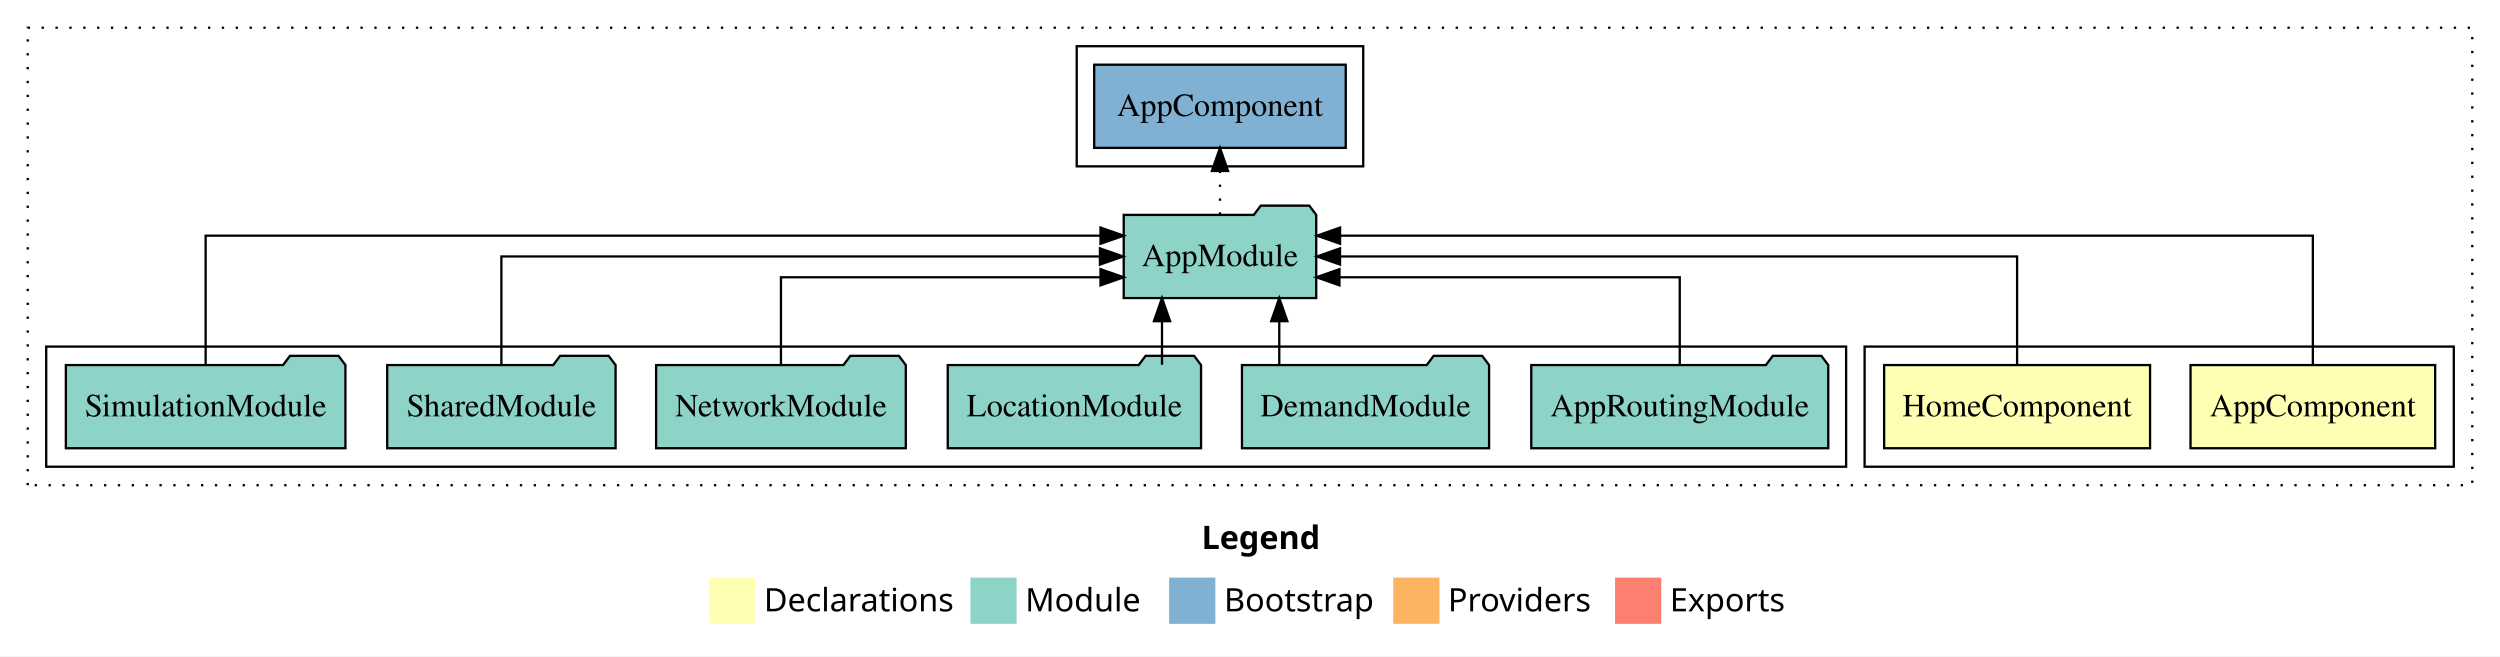
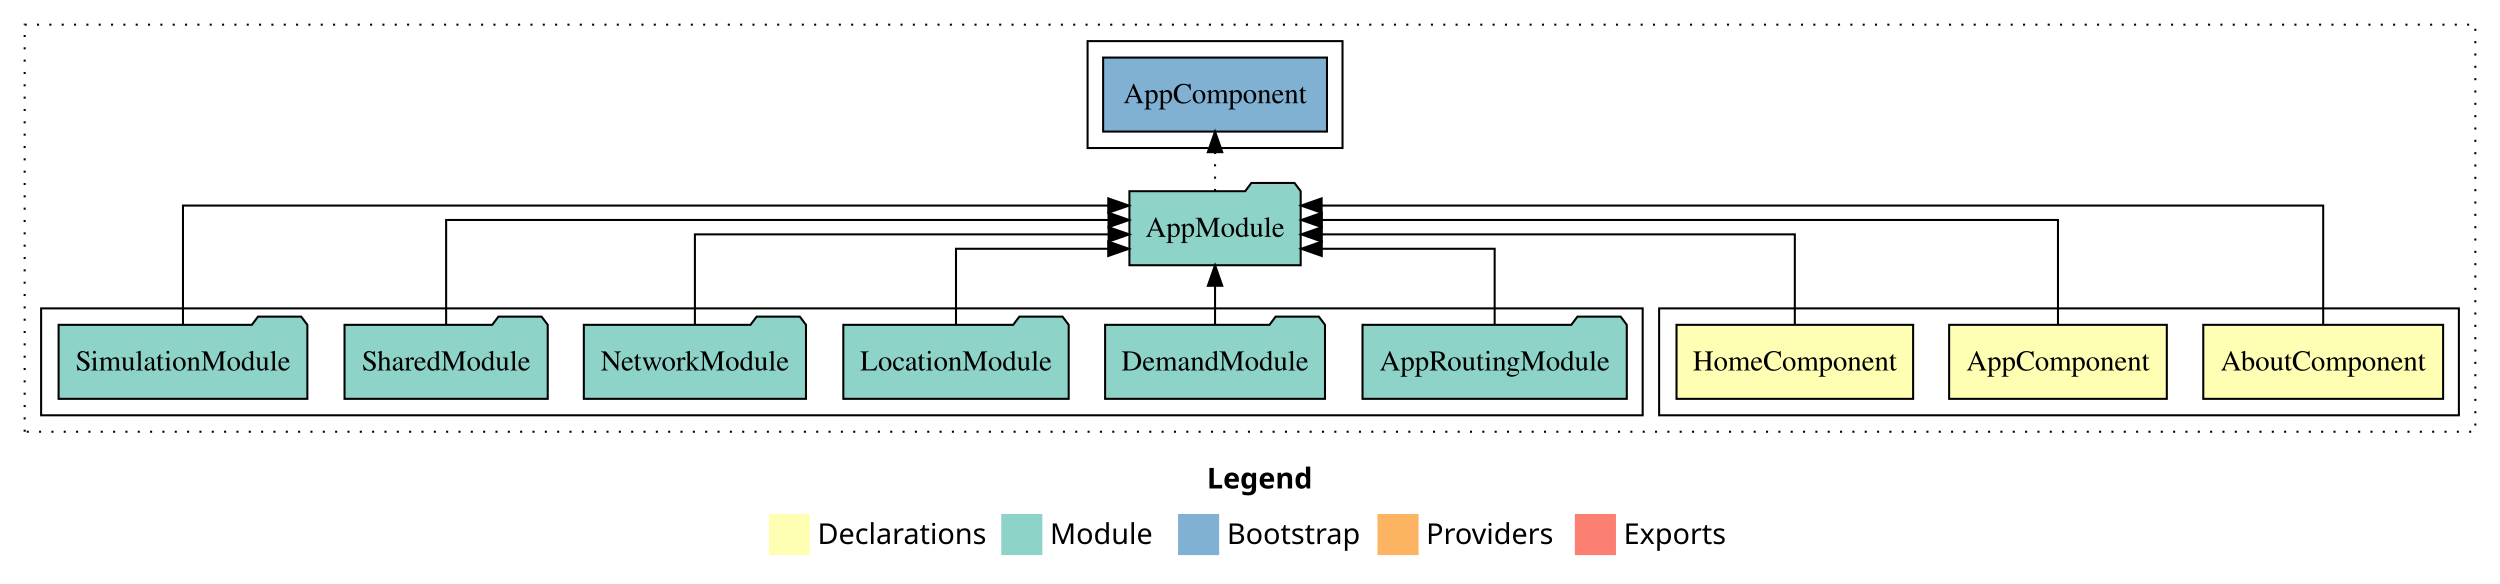
- <svg xmlns="http://www.w3.org/2000/svg" width="1082pt" height="284pt" viewBox="0.00 0.00 1082.00 284.00">
+ <svg xmlns="http://www.w3.org/2000/svg" width="1216pt" height="284pt" viewBox="0.00 0.00 1216.00 284.00">
  <g id="graph0" class="graph" transform="scale(1 1) rotate(0) translate(4 280)">
-     <polygon fill="#ffffff" stroke="transparent" points="-4,4 -4,-280 1078,-280 1078,4 -4,4" />
-     <text text-anchor="start" x="516.009" y="-42.4" font-family="sans-serif" font-weight="bold" font-size="14.00" fill="#000000">Legend</text>
-     <polygon fill="#ffffb3" stroke="transparent" points="303,-10 303,-30 323,-30 323,-10 303,-10" />
-     <text text-anchor="start" x="326.629" y="-15.4" font-family="sans-serif" font-size="14.00" fill="#000000">  Declarations</text>
-     <polygon fill="#8dd3c7" stroke="transparent" points="416,-10 416,-30 436,-30 436,-10 416,-10" />
-     <text text-anchor="start" x="439.725" y="-15.4" font-family="sans-serif" font-size="14.00" fill="#000000">  Module</text>
-     <polygon fill="#80b1d3" stroke="transparent" points="502,-10 502,-30 522,-30 522,-10 502,-10" />
-     <text text-anchor="start" x="525.781" y="-15.4" font-family="sans-serif" font-size="14.00" fill="#000000">  Bootstrap</text>
-     <polygon fill="#fdb462" stroke="transparent" points="599,-10 599,-30 619,-30 619,-10 599,-10" />
-     <text text-anchor="start" x="622.673" y="-15.4" font-family="sans-serif" font-size="14.00" fill="#000000">  Providers</text>
-     <polygon fill="#fb8072" stroke="transparent" points="695,-10 695,-30 715,-30 715,-10 695,-10" />
-     <text text-anchor="start" x="718.726" y="-15.4" font-family="sans-serif" font-size="14.00" fill="#000000">  Exports</text>
+     <polygon fill="#ffffff" stroke="transparent" points="-4,4 -4,-280 1212,-280 1212,4 -4,4" />
+     <text text-anchor="start" x="583.009" y="-42.4" font-family="sans-serif" font-weight="bold" font-size="14.00" fill="#000000">Legend</text>
+     <polygon fill="#ffffb3" stroke="transparent" points="370,-10 370,-30 390,-30 390,-10 370,-10" />
+     <text text-anchor="start" x="393.629" y="-15.4" font-family="sans-serif" font-size="14.00" fill="#000000">  Declarations</text>
+     <polygon fill="#8dd3c7" stroke="transparent" points="483,-10 483,-30 503,-30 503,-10 483,-10" />
+     <text text-anchor="start" x="506.725" y="-15.4" font-family="sans-serif" font-size="14.00" fill="#000000">  Module</text>
+     <polygon fill="#80b1d3" stroke="transparent" points="569,-10 569,-30 589,-30 589,-10 569,-10" />
+     <text text-anchor="start" x="592.781" y="-15.4" font-family="sans-serif" font-size="14.00" fill="#000000">  Bootstrap</text>
+     <polygon fill="#fdb462" stroke="transparent" points="666,-10 666,-30 686,-30 686,-10 666,-10" />
+     <text text-anchor="start" x="689.673" y="-15.4" font-family="sans-serif" font-size="14.00" fill="#000000">  Providers</text>
+     <polygon fill="#fb8072" stroke="transparent" points="762,-10 762,-30 782,-30 782,-10 762,-10" />
+     <text text-anchor="start" x="785.726" y="-15.4" font-family="sans-serif" font-size="14.00" fill="#000000">  Exports</text>
    <g id="clust1" class="cluster">
-       <polygon fill="none" stroke="#000000" stroke-dasharray="1,5" points="8,-70 8,-268 1066,-268 1066,-70 8,-70" />
+       <polygon fill="none" stroke="#000000" stroke-dasharray="1,5" points="8,-70 8,-268 1200,-268 1200,-70 8,-70" />
    </g>
    <g id="clust2" class="cluster">
-       <polygon fill="none" stroke="#000000" points="803,-78 803,-130 1058,-130 1058,-78 803,-78" />
+       <polygon fill="none" stroke="#000000" points="803,-78 803,-130 1192,-130 1192,-78 803,-78" />
    </g>
-     <g id="clust5" class="cluster">
+     <g id="clust6" class="cluster">
      <polygon fill="none" stroke="#000000" points="16,-78 16,-130 795,-130 795,-78 16,-78" />
    </g>
-     <g id="clust7" class="cluster">
-       <polygon fill="none" stroke="#000000" points="462,-208 462,-260 586,-260 586,-208 462,-208" />
+     <g id="clust8" class="cluster">
+       <polygon fill="none" stroke="#000000" points="525,-208 525,-260 649,-260 649,-208 525,-208" />
    </g>
    <g id="node1" class="node">
+       <polygon fill="#ffffb3" stroke="#000000" points="1184.33,-122 1067.67,-122 1067.67,-86 1184.33,-86 1184.33,-122" />
+       <text text-anchor="middle" x="1126" y="-99.8" font-family="Times,serif" font-size="14.00" fill="#000000">AboutComponent</text>
+     </g>
+     <g id="node4" class="node">
+       <polygon fill="#8dd3c7" stroke="#000000" points="628.657,-187 625.657,-191 604.657,-191 601.657,-187 545.343,-187 545.343,-151 628.657,-151 628.657,-187" />
+       <text text-anchor="middle" x="587" y="-164.8" font-family="Times,serif" font-size="14.00" fill="#000000">AppModule</text>
+     </g>
+     <g id="edge1" class="edge">
+       <path fill="none" stroke="#000000" d="M1126,-122.011C1126,-144.485 1126,-180 1126,-180 1126,-180 638.846,-180 638.846,-180" />
+       <polygon fill="#000000" stroke="#000000" points="638.846,-176.5 628.846,-180 638.846,-183.5 638.846,-176.5" />
+     </g>
+     <g id="node2" class="node">
      <polygon fill="#ffffb3" stroke="#000000" points="1049.94,-122 944.06,-122 944.06,-86 1049.94,-86 1049.94,-122" />
      <text text-anchor="middle" x="997" y="-99.8" font-family="Times,serif" font-size="14.00" fill="#000000">AppComponent</text>
    </g>
+     <g id="edge2" class="edge">
+       <path fill="none" stroke="#000000" d="M997,-122.129C997,-142.572 997,-173 997,-173 997,-173 638.95,-173 638.95,-173" />
+       <polygon fill="#000000" stroke="#000000" points="638.95,-169.5 628.95,-173 638.95,-176.5 638.95,-169.5" />
+     </g>
    <g id="node3" class="node">
-       <polygon fill="#8dd3c7" stroke="#000000" points="565.657,-187 562.657,-191 541.657,-191 538.657,-187 482.343,-187 482.343,-151 565.657,-151 565.657,-187" />
-       <text text-anchor="middle" x="524" y="-164.8" font-family="Times,serif" font-size="14.00" fill="#000000">AppModule</text>
-     </g>
-     <g id="edge1" class="edge">
-       <path fill="none" stroke="#000000" d="M997,-122.292C997,-144.206 997,-178 997,-178 997,-178 575.976,-178 575.976,-178" />
-       <polygon fill="#000000" stroke="#000000" points="575.976,-174.5 565.976,-178 575.976,-181.5 575.976,-174.5" />
-     </g>
-     <g id="node2" class="node">
      <polygon fill="#ffffb3" stroke="#000000" points="926.545,-122 811.455,-122 811.455,-86 926.545,-86 926.545,-122" />
      <text text-anchor="middle" x="869" y="-99.8" font-family="Times,serif" font-size="14.00" fill="#000000">HomeComponent</text>
    </g>
-     <g id="edge2" class="edge">
-       <path fill="none" stroke="#000000" d="M869,-122.106C869,-141.339 869,-169 869,-169 869,-169 575.959,-169 575.959,-169" />
-       <polygon fill="#000000" stroke="#000000" points="575.959,-165.5 565.959,-169 575.959,-172.5 575.959,-165.5" />
+     <g id="edge3" class="edge">
+       <path fill="none" stroke="#000000" d="M869,-122.267C869,-140.555 869,-166 869,-166 869,-166 638.914,-166 638.914,-166" />
+       <polygon fill="#000000" stroke="#000000" points="638.914,-162.5 628.914,-166 638.914,-169.5 638.914,-162.5" />
    </g>
-     <g id="node10" class="node">
-       <polygon fill="#80b1d3" stroke="#000000" points="578.439,-252 469.561,-252 469.561,-216 578.439,-216 578.439,-252" />
-       <text text-anchor="middle" x="524" y="-229.8" font-family="Times,serif" font-size="14.00" fill="#000000">AppComponent </text>
+     <g id="node11" class="node">
+       <polygon fill="#80b1d3" stroke="#000000" points="641.439,-252 532.561,-252 532.561,-216 641.439,-216 641.439,-252" />
+       <text text-anchor="middle" x="587" y="-229.8" font-family="Times,serif" font-size="14.00" fill="#000000">AppComponent </text>
    </g>
-     <g id="edge9" class="edge">
-       <path fill="none" stroke="#000000" stroke-dasharray="1,5" d="M524,-187.106C524,-187.106 524,-205.991 524,-205.991" />
-       <polygon fill="#000000" stroke="#000000" points="520.5,-205.991 524,-215.991 527.5,-205.991 520.5,-205.991" />
+     <g id="edge10" class="edge">
+       <path fill="none" stroke="#000000" stroke-dasharray="1,5" d="M587,-187.106C587,-187.106 587,-205.991 587,-205.991" />
+       <polygon fill="#000000" stroke="#000000" points="583.5,-205.991 587,-215.991 590.5,-205.991 583.5,-205.991" />
    </g>
-     <g id="node4" class="node">
+     <g id="node5" class="node">
      <polygon fill="#8dd3c7" stroke="#000000" points="787.274,-122 784.274,-126 763.274,-126 760.274,-122 658.726,-122 658.726,-86 787.274,-86 787.274,-122" />
      <text text-anchor="middle" x="723" y="-99.8" font-family="Times,serif" font-size="14.00" fill="#000000">AppRoutingModule</text>
    </g>
-     <g id="edge3" class="edge">
-       <path fill="none" stroke="#000000" d="M723,-122.027C723,-138.398 723,-160 723,-160 723,-160 575.717,-160 575.717,-160" />
-       <polygon fill="#000000" stroke="#000000" points="575.717,-156.5 565.717,-160 575.717,-163.5 575.717,-156.5" />
+     <g id="edge4" class="edge">
+       <path fill="none" stroke="#000000" d="M723,-122.009C723,-138.049 723,-159 723,-159 723,-159 638.914,-159 638.914,-159" />
+       <polygon fill="#000000" stroke="#000000" points="638.914,-155.5 628.914,-159 638.914,-162.5 638.914,-155.5" />
    </g>
-     <g id="node5" class="node">
+     <g id="node6" class="node">
      <polygon fill="#8dd3c7" stroke="#000000" points="640.476,-122 637.476,-126 616.476,-126 613.476,-122 533.524,-122 533.524,-86 640.476,-86 640.476,-122" />
      <text text-anchor="middle" x="587" y="-99.8" font-family="Times,serif" font-size="14.00" fill="#000000">DemandModule</text>
    </g>
-     <g id="edge4" class="edge">
-       <path fill="none" stroke="#000000" d="M549.67,-122.106C549.67,-122.106 549.67,-140.991 549.67,-140.991" />
-       <polygon fill="#000000" stroke="#000000" points="546.17,-140.991 549.67,-150.991 553.17,-140.991 546.17,-140.991" />
+     <g id="edge5" class="edge">
+       <path fill="none" stroke="#000000" d="M587,-122.106C587,-122.106 587,-140.991 587,-140.991" />
+       <polygon fill="#000000" stroke="#000000" points="583.5,-140.991 587,-150.991 590.5,-140.991 583.5,-140.991" />
    </g>
-     <g id="node6" class="node">
+     <g id="node7" class="node">
      <polygon fill="#8dd3c7" stroke="#000000" points="515.813,-122 512.813,-126 491.813,-126 488.813,-122 406.187,-122 406.187,-86 515.813,-86 515.813,-122" />
      <text text-anchor="middle" x="461" y="-99.8" font-family="Times,serif" font-size="14.00" fill="#000000">LocationModule</text>
    </g>
-     <g id="edge5" class="edge">
-       <path fill="none" stroke="#000000" d="M498.914,-122.106C498.914,-122.106 498.914,-140.991 498.914,-140.991" />
-       <polygon fill="#000000" stroke="#000000" points="495.414,-140.991 498.914,-150.991 502.414,-140.991 495.414,-140.991" />
+     <g id="edge6" class="edge">
+       <path fill="none" stroke="#000000" d="M461,-122.009C461,-138.049 461,-159 461,-159 461,-159 535.044,-159 535.044,-159" />
+       <polygon fill="#000000" stroke="#000000" points="535.044,-162.5 545.044,-159 535.044,-155.5 535.044,-162.5" />
    </g>
-     <g id="node7" class="node">
+     <g id="node8" class="node">
      <polygon fill="#8dd3c7" stroke="#000000" points="388.03,-122 385.03,-126 364.03,-126 361.03,-122 279.97,-122 279.97,-86 388.03,-86 388.03,-122" />
      <text text-anchor="middle" x="334" y="-99.8" font-family="Times,serif" font-size="14.00" fill="#000000">NetworkModule</text>
    </g>
-     <g id="edge6" class="edge">
-       <path fill="none" stroke="#000000" d="M334,-122.027C334,-138.398 334,-160 334,-160 334,-160 472.304,-160 472.304,-160" />
-       <polygon fill="#000000" stroke="#000000" points="472.304,-163.5 482.304,-160 472.304,-156.5 472.304,-163.5" />
+     <g id="edge7" class="edge">
+       <path fill="none" stroke="#000000" d="M334,-122.267C334,-140.555 334,-166 334,-166 334,-166 535.222,-166 535.222,-166" />
+       <polygon fill="#000000" stroke="#000000" points="535.222,-169.5 545.222,-166 535.222,-162.5 535.222,-169.5" />
    </g>
-     <g id="node8" class="node">
+     <g id="node9" class="node">
      <polygon fill="#8dd3c7" stroke="#000000" points="262.423,-122 259.423,-126 238.423,-126 235.423,-122 163.577,-122 163.577,-86 262.423,-86 262.423,-122" />
      <text text-anchor="middle" x="213" y="-99.8" font-family="Times,serif" font-size="14.00" fill="#000000">SharedModule</text>
    </g>
-     <g id="edge7" class="edge">
-       <path fill="none" stroke="#000000" d="M213,-122.106C213,-141.339 213,-169 213,-169 213,-169 472.057,-169 472.057,-169" />
-       <polygon fill="#000000" stroke="#000000" points="472.057,-172.5 482.057,-169 472.057,-165.5 472.057,-172.5" />
+     <g id="edge8" class="edge">
+       <path fill="none" stroke="#000000" d="M213,-122.129C213,-142.572 213,-173 213,-173 213,-173 535.186,-173 535.186,-173" />
+       <polygon fill="#000000" stroke="#000000" points="535.186,-176.5 545.186,-173 535.186,-169.5 535.186,-176.5" />
    </g>
-     <g id="node9" class="node">
+     <g id="node10" class="node">
      <polygon fill="#8dd3c7" stroke="#000000" points="145.5,-122 142.5,-126 121.5,-126 118.5,-122 24.5,-122 24.5,-86 145.5,-86 145.5,-122" />
      <text text-anchor="middle" x="85" y="-99.8" font-family="Times,serif" font-size="14.00" fill="#000000">SimulationModule</text>
    </g>
-     <g id="edge8" class="edge">
-       <path fill="none" stroke="#000000" d="M85,-122.292C85,-144.206 85,-178 85,-178 85,-178 472.304,-178 472.304,-178" />
-       <polygon fill="#000000" stroke="#000000" points="472.304,-181.5 482.304,-178 472.304,-174.5 472.304,-181.5" />
+     <g id="edge9" class="edge">
+       <path fill="none" stroke="#000000" d="M85,-122.011C85,-144.485 85,-180 85,-180 85,-180 535.063,-180 535.063,-180" />
+       <polygon fill="#000000" stroke="#000000" points="535.063,-183.5 545.063,-180 535.063,-176.5 535.063,-183.5" />
    </g>
  </g>
</svg>
